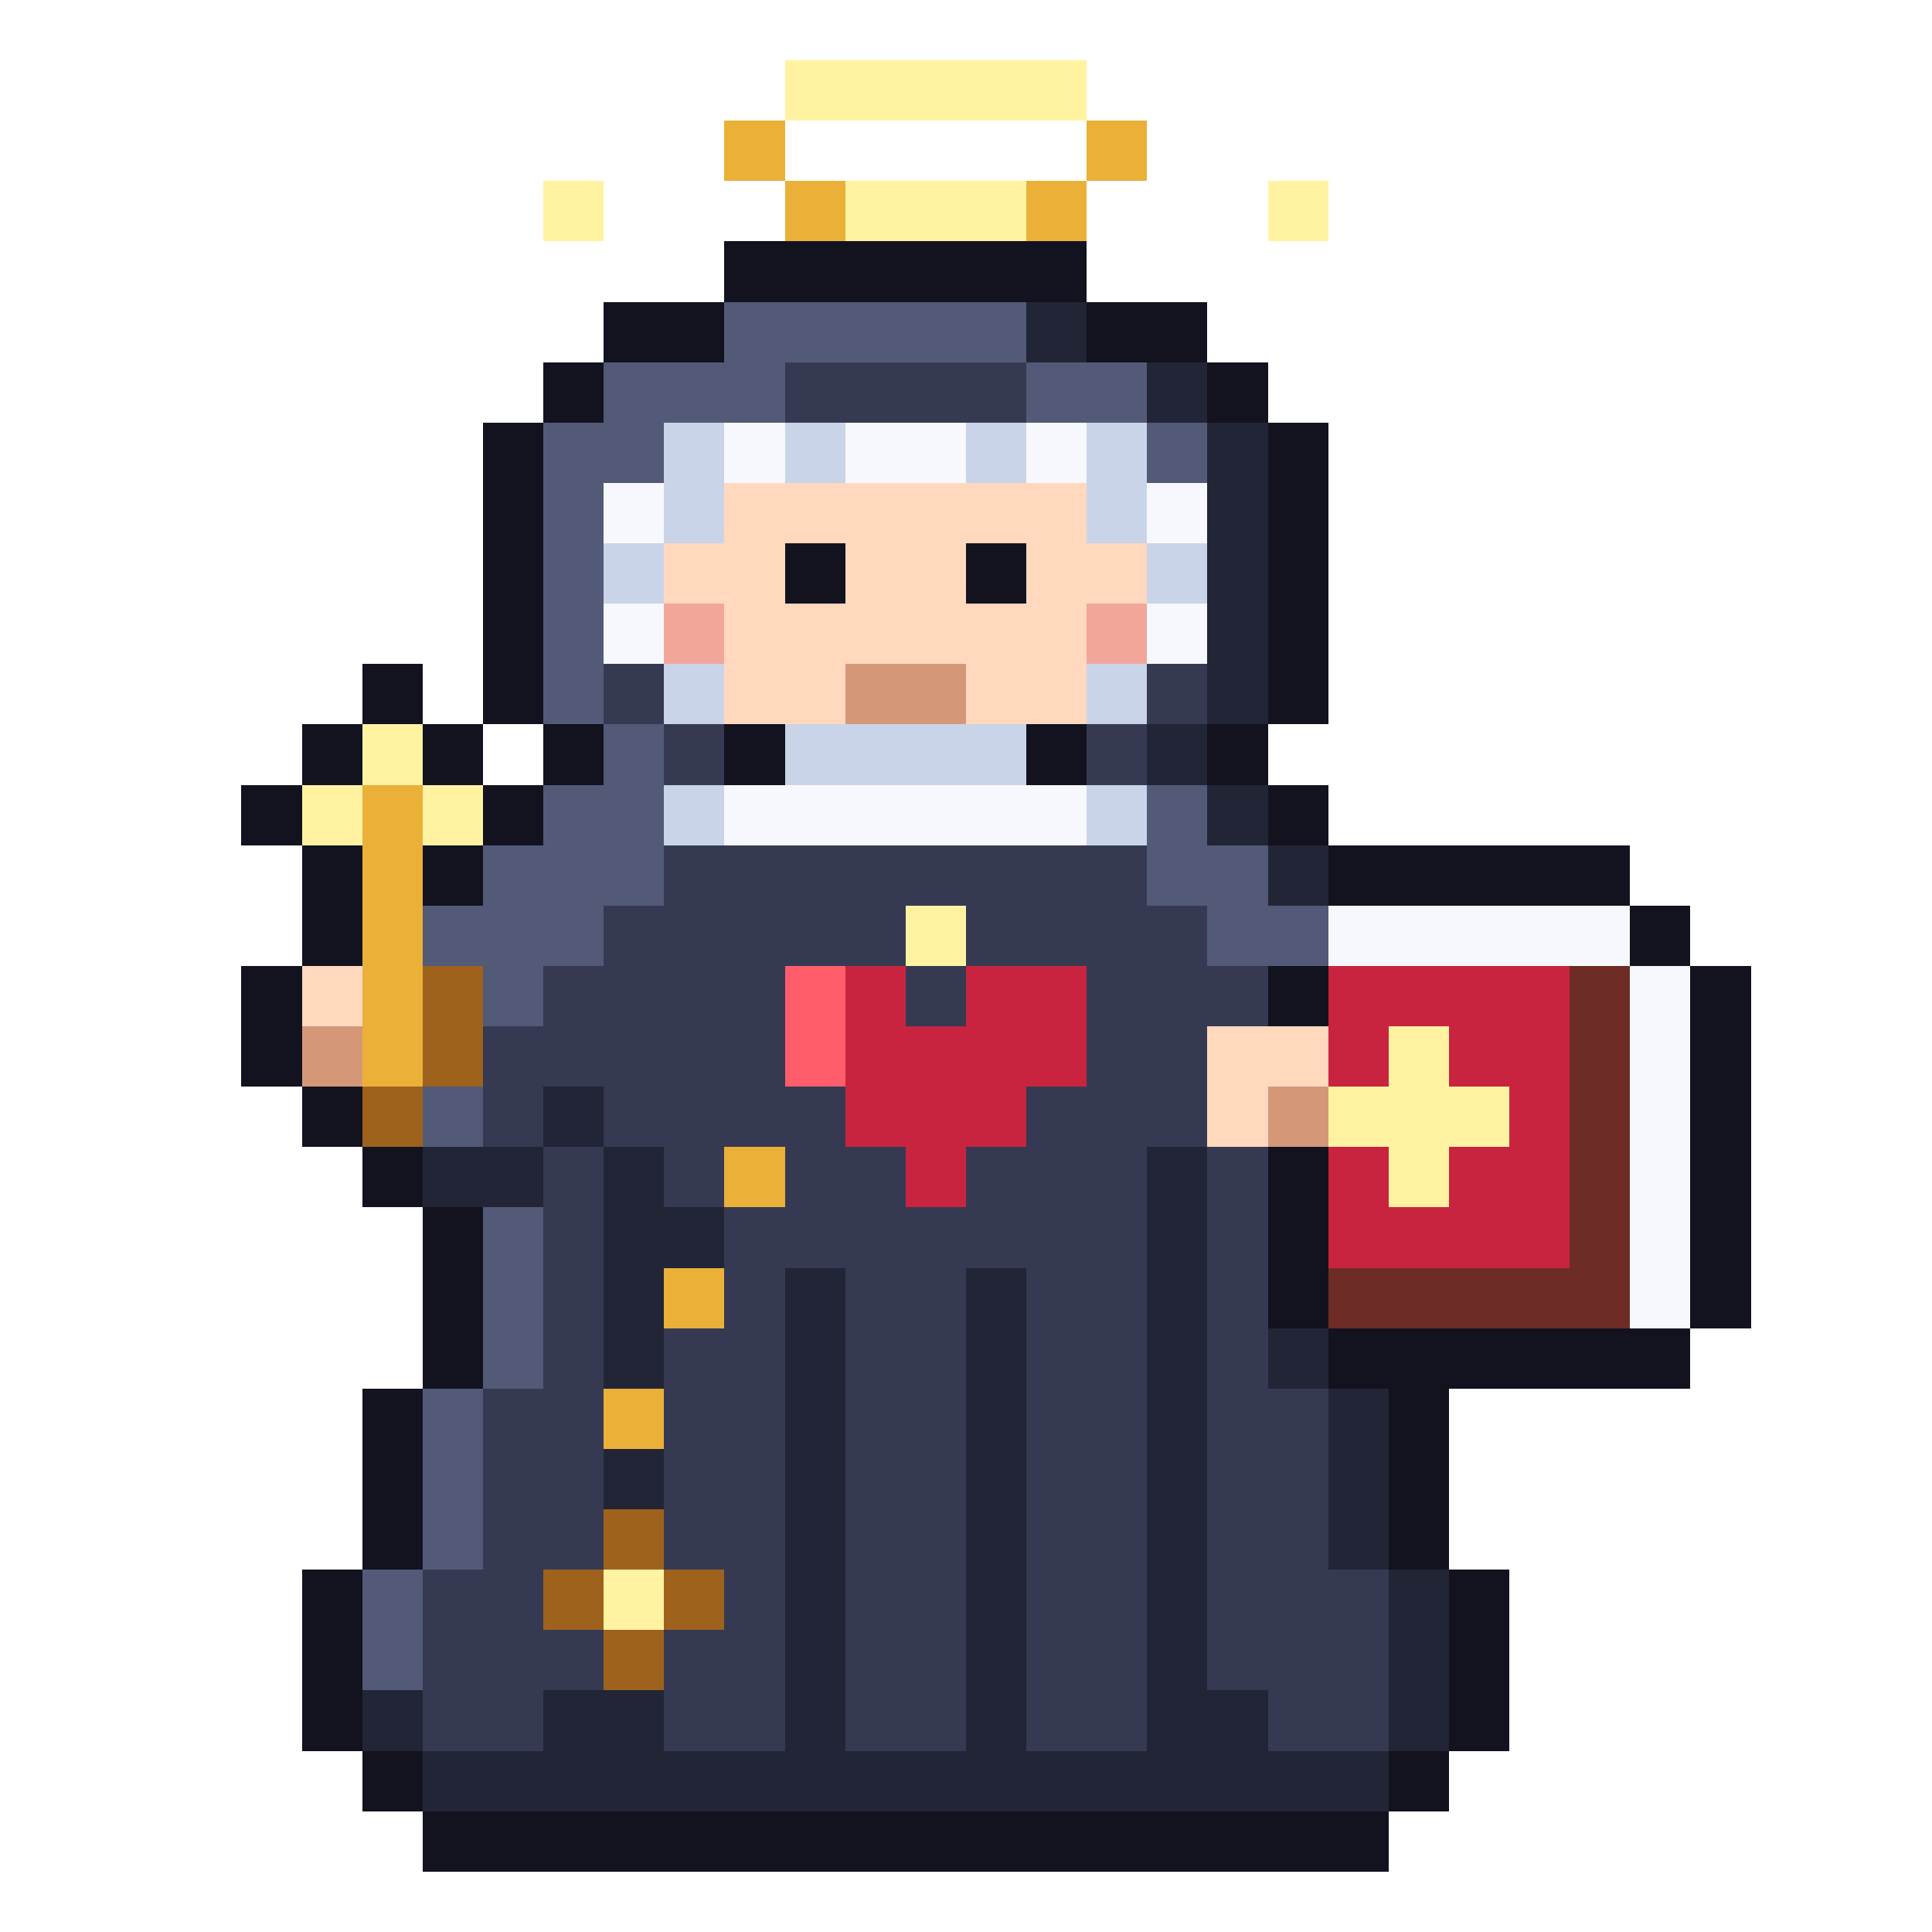
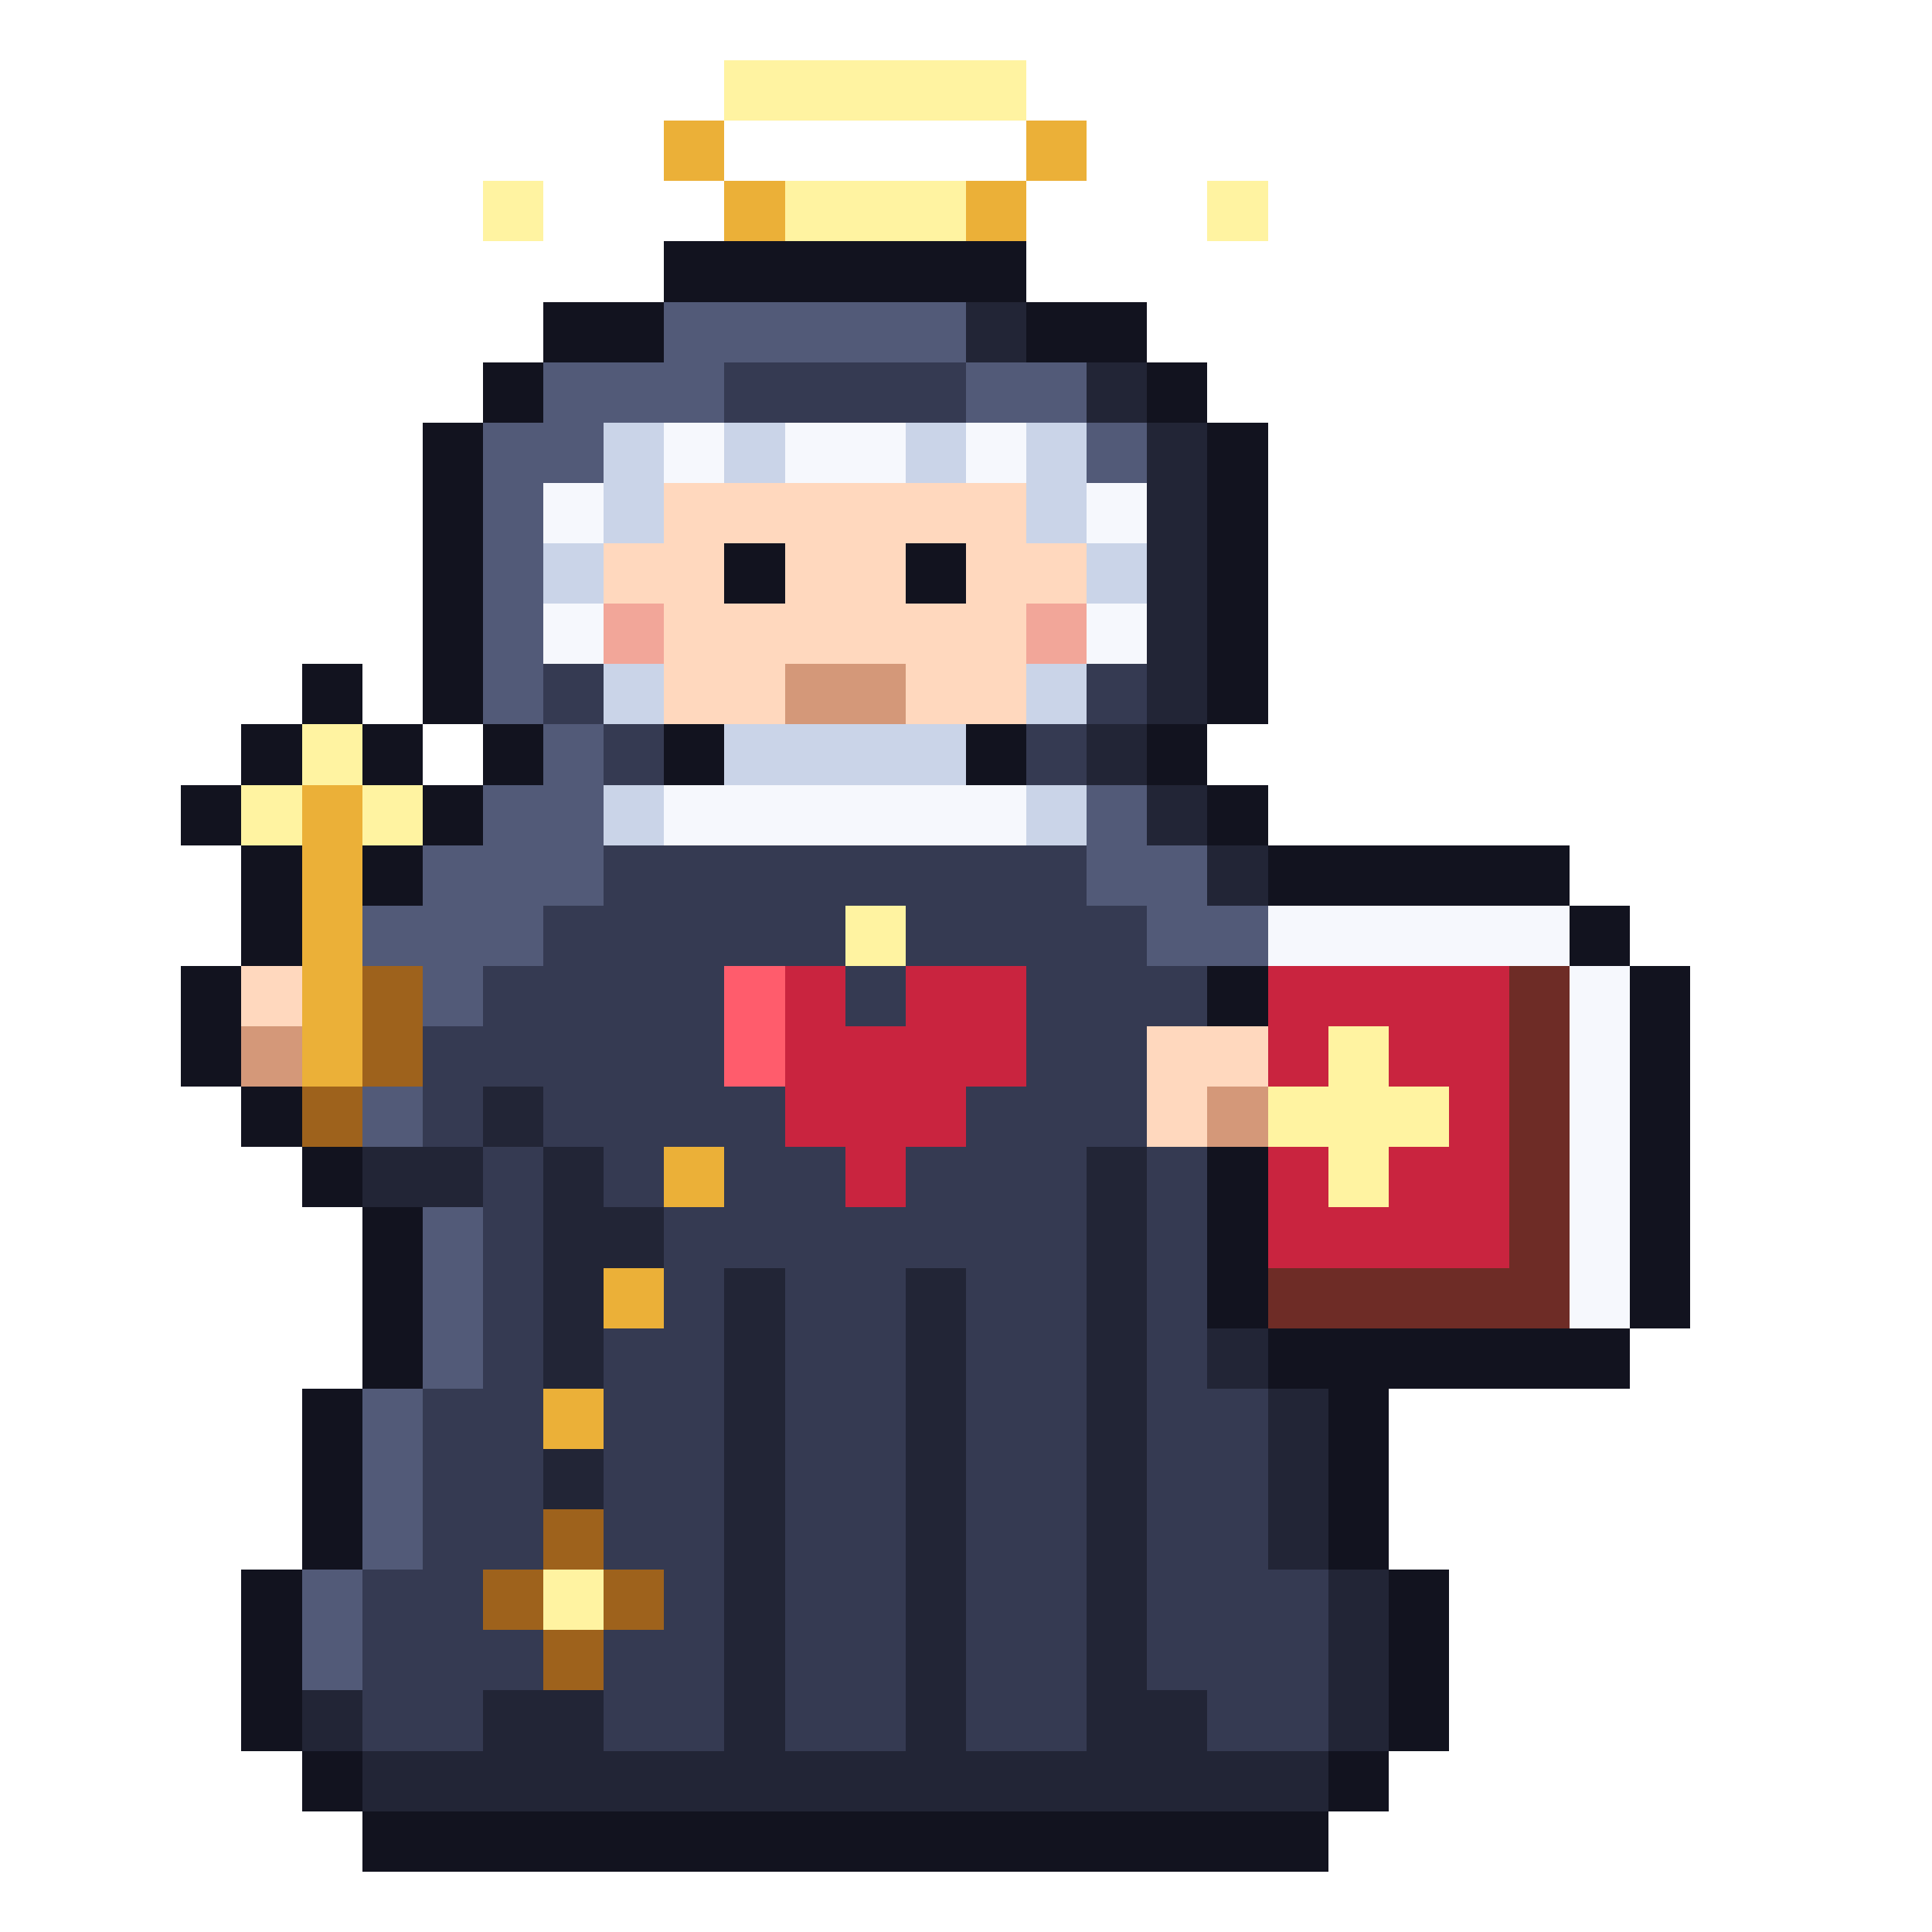
<svg xmlns="http://www.w3.org/2000/svg" viewBox="0 0 32 32" width="256" height="256" shape-rendering="crispEdges">
-   <rect x="13" y="1" width="5" height="1" fill="#fff3a1" />
-   <rect x="12" y="2" width="1" height="1" fill="#ebb038" />
-   <rect x="18" y="2" width="1" height="1" fill="#ebb038" />
-   <rect x="9" y="3" width="1" height="1" fill="#fff3a1" />
-   <rect x="13" y="3" width="1" height="1" fill="#ebb038" />
-   <rect x="14" y="3" width="3" height="1" fill="#fff3a1" />
-   <rect x="17" y="3" width="1" height="1" fill="#ebb038" />
-   <rect x="21" y="3" width="1" height="1" fill="#fff3a1" />
-   <rect x="12" y="4" width="6" height="1" fill="#12131f" />
-   <rect x="10" y="5" width="2" height="1" fill="#12131f" />
-   <rect x="12" y="5" width="5" height="1" fill="#525a78" />
-   <rect x="17" y="5" width="1" height="1" fill="#222536" />
-   <rect x="18" y="5" width="2" height="1" fill="#12131f" />
-   <rect x="9" y="6" width="1" height="1" fill="#12131f" />
-   <rect x="10" y="6" width="3" height="1" fill="#525a78" />
-   <rect x="13" y="6" width="4" height="1" fill="#353a52" />
-   <rect x="17" y="6" width="2" height="1" fill="#525a78" />
-   <rect x="19" y="6" width="1" height="1" fill="#222536" />
-   <rect x="20" y="6" width="1" height="1" fill="#12131f" />
-   <rect x="8" y="7" width="1" height="1" fill="#12131f" />
-   <rect x="9" y="7" width="2" height="1" fill="#525a78" />
-   <rect x="11" y="7" width="1" height="1" fill="#cad4e8" />
-   <rect x="12" y="7" width="1" height="1" fill="#f6f8fd" />
-   <rect x="13" y="7" width="1" height="1" fill="#cad4e8" />
-   <rect x="14" y="7" width="2" height="1" fill="#f6f8fd" />
-   <rect x="16" y="7" width="1" height="1" fill="#cad4e8" />
-   <rect x="17" y="7" width="1" height="1" fill="#f6f8fd" />
-   <rect x="18" y="7" width="1" height="1" fill="#cad4e8" />
-   <rect x="19" y="7" width="1" height="1" fill="#525a78" />
-   <rect x="20" y="7" width="1" height="1" fill="#222536" />
-   <rect x="21" y="7" width="1" height="1" fill="#12131f" />
-   <rect x="8" y="8" width="1" height="1" fill="#12131f" />
-   <rect x="9" y="8" width="1" height="1" fill="#525a78" />
-   <rect x="10" y="8" width="1" height="1" fill="#f6f8fd" />
-   <rect x="11" y="8" width="1" height="1" fill="#cad4e8" />
-   <rect x="12" y="8" width="6" height="1" fill="#ffd8be" />
-   <rect x="18" y="8" width="1" height="1" fill="#cad4e8" />
-   <rect x="19" y="8" width="1" height="1" fill="#f6f8fd" />
-   <rect x="20" y="8" width="1" height="1" fill="#222536" />
-   <rect x="21" y="8" width="1" height="1" fill="#12131f" />
-   <rect x="8" y="9" width="1" height="1" fill="#12131f" />
-   <rect x="9" y="9" width="1" height="1" fill="#525a78" />
-   <rect x="10" y="9" width="1" height="1" fill="#cad4e8" />
-   <rect x="11" y="9" width="2" height="1" fill="#ffd8be" />
-   <rect x="13" y="9" width="1" height="1" fill="#12131f" />
-   <rect x="14" y="9" width="2" height="1" fill="#ffd8be" />
-   <rect x="16" y="9" width="1" height="1" fill="#12131f" />
-   <rect x="17" y="9" width="2" height="1" fill="#ffd8be" />
-   <rect x="19" y="9" width="1" height="1" fill="#cad4e8" />
-   <rect x="20" y="9" width="1" height="1" fill="#222536" />
-   <rect x="21" y="9" width="1" height="1" fill="#12131f" />
-   <rect x="8" y="10" width="1" height="1" fill="#12131f" />
-   <rect x="9" y="10" width="1" height="1" fill="#525a78" />
-   <rect x="10" y="10" width="1" height="1" fill="#f6f8fd" />
-   <rect x="11" y="10" width="1" height="1" fill="#f2a699" />
-   <rect x="12" y="10" width="6" height="1" fill="#ffd8be" />
-   <rect x="18" y="10" width="1" height="1" fill="#f2a699" />
-   <rect x="19" y="10" width="1" height="1" fill="#f6f8fd" />
-   <rect x="20" y="10" width="1" height="1" fill="#222536" />
-   <rect x="21" y="10" width="1" height="1" fill="#12131f" />
-   <rect x="6" y="11" width="1" height="1" fill="#12131f" />
-   <rect x="8" y="11" width="1" height="1" fill="#12131f" />
-   <rect x="9" y="11" width="1" height="1" fill="#525a78" />
-   <rect x="10" y="11" width="1" height="1" fill="#353a52" />
-   <rect x="11" y="11" width="1" height="1" fill="#cad4e8" />
-   <rect x="12" y="11" width="2" height="1" fill="#ffd8be" />
-   <rect x="14" y="11" width="2" height="1" fill="#d49879" />
-   <rect x="16" y="11" width="2" height="1" fill="#ffd8be" />
-   <rect x="18" y="11" width="1" height="1" fill="#cad4e8" />
-   <rect x="19" y="11" width="1" height="1" fill="#353a52" />
-   <rect x="20" y="11" width="1" height="1" fill="#222536" />
-   <rect x="21" y="11" width="1" height="1" fill="#12131f" />
-   <rect x="5" y="12" width="1" height="1" fill="#12131f" />
-   <rect x="6" y="12" width="1" height="1" fill="#fff3a1" />
-   <rect x="7" y="12" width="1" height="1" fill="#12131f" />
-   <rect x="9" y="12" width="1" height="1" fill="#12131f" />
-   <rect x="10" y="12" width="1" height="1" fill="#525a78" />
-   <rect x="11" y="12" width="1" height="1" fill="#353a52" />
-   <rect x="12" y="12" width="1" height="1" fill="#12131f" />
-   <rect x="13" y="12" width="4" height="1" fill="#cad4e8" />
-   <rect x="17" y="12" width="1" height="1" fill="#12131f" />
-   <rect x="18" y="12" width="1" height="1" fill="#353a52" />
-   <rect x="19" y="12" width="1" height="1" fill="#222536" />
-   <rect x="20" y="12" width="1" height="1" fill="#12131f" />
-   <rect x="4" y="13" width="1" height="1" fill="#12131f" />
-   <rect x="5" y="13" width="1" height="1" fill="#fff3a1" />
-   <rect x="6" y="13" width="1" height="1" fill="#ebb038" />
-   <rect x="7" y="13" width="1" height="1" fill="#fff3a1" />
-   <rect x="8" y="13" width="1" height="1" fill="#12131f" />
-   <rect x="9" y="13" width="2" height="1" fill="#525a78" />
-   <rect x="11" y="13" width="1" height="1" fill="#cad4e8" />
-   <rect x="12" y="13" width="6" height="1" fill="#f6f8fd" />
-   <rect x="18" y="13" width="1" height="1" fill="#cad4e8" />
-   <rect x="19" y="13" width="1" height="1" fill="#525a78" />
-   <rect x="20" y="13" width="1" height="1" fill="#222536" />
-   <rect x="21" y="13" width="1" height="1" fill="#12131f" />
-   <rect x="5" y="14" width="1" height="1" fill="#12131f" />
-   <rect x="6" y="14" width="1" height="1" fill="#ebb038" />
-   <rect x="7" y="14" width="1" height="1" fill="#12131f" />
-   <rect x="8" y="14" width="3" height="1" fill="#525a78" />
-   <rect x="11" y="14" width="8" height="1" fill="#353a52" />
-   <rect x="19" y="14" width="2" height="1" fill="#525a78" />
-   <rect x="21" y="14" width="1" height="1" fill="#222536" />
-   <rect x="22" y="14" width="5" height="1" fill="#12131f" />
-   <rect x="5" y="15" width="1" height="1" fill="#12131f" />
-   <rect x="6" y="15" width="1" height="1" fill="#ebb038" />
-   <rect x="7" y="15" width="3" height="1" fill="#525a78" />
-   <rect x="10" y="15" width="5" height="1" fill="#353a52" />
-   <rect x="15" y="15" width="1" height="1" fill="#fff3a1" />
-   <rect x="16" y="15" width="4" height="1" fill="#353a52" />
-   <rect x="20" y="15" width="2" height="1" fill="#525a78" />
-   <rect x="22" y="15" width="5" height="1" fill="#f6f8fd" />
-   <rect x="27" y="15" width="1" height="1" fill="#12131f" />
-   <rect x="4" y="16" width="1" height="1" fill="#12131f" />
-   <rect x="5" y="16" width="1" height="1" fill="#ffd8be" />
-   <rect x="6" y="16" width="1" height="1" fill="#ebb038" />
-   <rect x="7" y="16" width="1" height="1" fill="#9e621c" />
-   <rect x="8" y="16" width="1" height="1" fill="#525a78" />
-   <rect x="9" y="16" width="4" height="1" fill="#353a52" />
-   <rect x="13" y="16" width="1" height="1" fill="#ff5c6c" />
-   <rect x="14" y="16" width="1" height="1" fill="#c9243f" />
-   <rect x="15" y="16" width="1" height="1" fill="#353a52" />
-   <rect x="16" y="16" width="2" height="1" fill="#c9243f" />
-   <rect x="18" y="16" width="3" height="1" fill="#353a52" />
-   <rect x="21" y="16" width="1" height="1" fill="#12131f" />
-   <rect x="22" y="16" width="4" height="1" fill="#c9243f" />
-   <rect x="26" y="16" width="1" height="1" fill="#6e2c26" />
-   <rect x="27" y="16" width="1" height="1" fill="#f6f8fd" />
-   <rect x="28" y="16" width="1" height="1" fill="#12131f" />
-   <rect x="4" y="17" width="1" height="1" fill="#12131f" />
-   <rect x="5" y="17" width="1" height="1" fill="#d49879" />
-   <rect x="6" y="17" width="1" height="1" fill="#ebb038" />
-   <rect x="7" y="17" width="1" height="1" fill="#9e621c" />
-   <rect x="8" y="17" width="5" height="1" fill="#353a52" />
-   <rect x="13" y="17" width="1" height="1" fill="#ff5c6c" />
-   <rect x="14" y="17" width="4" height="1" fill="#c9243f" />
-   <rect x="18" y="17" width="2" height="1" fill="#353a52" />
-   <rect x="20" y="17" width="2" height="1" fill="#ffd8be" />
-   <rect x="22" y="17" width="1" height="1" fill="#c9243f" />
-   <rect x="23" y="17" width="1" height="1" fill="#fff3a1" />
-   <rect x="24" y="17" width="2" height="1" fill="#c9243f" />
-   <rect x="26" y="17" width="1" height="1" fill="#6e2c26" />
-   <rect x="27" y="17" width="1" height="1" fill="#f6f8fd" />
-   <rect x="28" y="17" width="1" height="1" fill="#12131f" />
-   <rect x="5" y="18" width="1" height="1" fill="#12131f" />
-   <rect x="6" y="18" width="1" height="1" fill="#9e621c" />
-   <rect x="7" y="18" width="1" height="1" fill="#525a78" />
-   <rect x="8" y="18" width="1" height="1" fill="#353a52" />
-   <rect x="9" y="18" width="1" height="1" fill="#222536" />
-   <rect x="10" y="18" width="4" height="1" fill="#353a52" />
-   <rect x="14" y="18" width="3" height="1" fill="#c9243f" />
-   <rect x="17" y="18" width="3" height="1" fill="#353a52" />
-   <rect x="20" y="18" width="1" height="1" fill="#ffd8be" />
-   <rect x="21" y="18" width="1" height="1" fill="#d49879" />
-   <rect x="22" y="18" width="3" height="1" fill="#fff3a1" />
-   <rect x="25" y="18" width="1" height="1" fill="#c9243f" />
-   <rect x="26" y="18" width="1" height="1" fill="#6e2c26" />
-   <rect x="27" y="18" width="1" height="1" fill="#f6f8fd" />
-   <rect x="28" y="18" width="1" height="1" fill="#12131f" />
-   <rect x="6" y="19" width="1" height="1" fill="#12131f" />
-   <rect x="7" y="19" width="2" height="1" fill="#222536" />
-   <rect x="9" y="19" width="1" height="1" fill="#353a52" />
-   <rect x="10" y="19" width="1" height="1" fill="#222536" />
-   <rect x="11" y="19" width="1" height="1" fill="#353a52" />
-   <rect x="12" y="19" width="1" height="1" fill="#ebb038" />
-   <rect x="13" y="19" width="2" height="1" fill="#353a52" />
-   <rect x="15" y="19" width="1" height="1" fill="#c9243f" />
-   <rect x="16" y="19" width="3" height="1" fill="#353a52" />
-   <rect x="19" y="19" width="1" height="1" fill="#222536" />
-   <rect x="20" y="19" width="1" height="1" fill="#353a52" />
-   <rect x="21" y="19" width="1" height="1" fill="#12131f" />
-   <rect x="22" y="19" width="1" height="1" fill="#c9243f" />
-   <rect x="23" y="19" width="1" height="1" fill="#fff3a1" />
-   <rect x="24" y="19" width="2" height="1" fill="#c9243f" />
-   <rect x="26" y="19" width="1" height="1" fill="#6e2c26" />
-   <rect x="27" y="19" width="1" height="1" fill="#f6f8fd" />
-   <rect x="28" y="19" width="1" height="1" fill="#12131f" />
-   <rect x="7" y="20" width="1" height="1" fill="#12131f" />
-   <rect x="8" y="20" width="1" height="1" fill="#525a78" />
-   <rect x="9" y="20" width="1" height="1" fill="#353a52" />
-   <rect x="10" y="20" width="2" height="1" fill="#222536" />
-   <rect x="12" y="20" width="7" height="1" fill="#353a52" />
-   <rect x="19" y="20" width="1" height="1" fill="#222536" />
-   <rect x="20" y="20" width="1" height="1" fill="#353a52" />
-   <rect x="21" y="20" width="1" height="1" fill="#12131f" />
-   <rect x="22" y="20" width="4" height="1" fill="#c9243f" />
-   <rect x="26" y="20" width="1" height="1" fill="#6e2c26" />
-   <rect x="27" y="20" width="1" height="1" fill="#f6f8fd" />
-   <rect x="28" y="20" width="1" height="1" fill="#12131f" />
-   <rect x="7" y="21" width="1" height="1" fill="#12131f" />
-   <rect x="8" y="21" width="1" height="1" fill="#525a78" />
-   <rect x="9" y="21" width="1" height="1" fill="#353a52" />
-   <rect x="10" y="21" width="1" height="1" fill="#222536" />
-   <rect x="11" y="21" width="1" height="1" fill="#ebb038" />
-   <rect x="12" y="21" width="1" height="1" fill="#353a52" />
-   <rect x="13" y="21" width="1" height="1" fill="#222536" />
-   <rect x="14" y="21" width="2" height="1" fill="#353a52" />
-   <rect x="16" y="21" width="1" height="1" fill="#222536" />
-   <rect x="17" y="21" width="2" height="1" fill="#353a52" />
-   <rect x="19" y="21" width="1" height="1" fill="#222536" />
-   <rect x="20" y="21" width="1" height="1" fill="#353a52" />
-   <rect x="21" y="21" width="1" height="1" fill="#12131f" />
-   <rect x="22" y="21" width="5" height="1" fill="#6e2c26" />
-   <rect x="27" y="21" width="1" height="1" fill="#f6f8fd" />
-   <rect x="28" y="21" width="1" height="1" fill="#12131f" />
-   <rect x="7" y="22" width="1" height="1" fill="#12131f" />
-   <rect x="8" y="22" width="1" height="1" fill="#525a78" />
-   <rect x="9" y="22" width="1" height="1" fill="#353a52" />
-   <rect x="10" y="22" width="1" height="1" fill="#222536" />
-   <rect x="11" y="22" width="2" height="1" fill="#353a52" />
-   <rect x="13" y="22" width="1" height="1" fill="#222536" />
-   <rect x="14" y="22" width="2" height="1" fill="#353a52" />
-   <rect x="16" y="22" width="1" height="1" fill="#222536" />
-   <rect x="17" y="22" width="2" height="1" fill="#353a52" />
-   <rect x="19" y="22" width="1" height="1" fill="#222536" />
-   <rect x="20" y="22" width="1" height="1" fill="#353a52" />
-   <rect x="21" y="22" width="1" height="1" fill="#222536" />
-   <rect x="22" y="22" width="6" height="1" fill="#12131f" />
-   <rect x="6" y="23" width="1" height="1" fill="#12131f" />
-   <rect x="7" y="23" width="1" height="1" fill="#525a78" />
-   <rect x="8" y="23" width="2" height="1" fill="#353a52" />
-   <rect x="10" y="23" width="1" height="1" fill="#ebb038" />
-   <rect x="11" y="23" width="2" height="1" fill="#353a52" />
-   <rect x="13" y="23" width="1" height="1" fill="#222536" />
-   <rect x="14" y="23" width="2" height="1" fill="#353a52" />
-   <rect x="16" y="23" width="1" height="1" fill="#222536" />
-   <rect x="17" y="23" width="2" height="1" fill="#353a52" />
-   <rect x="19" y="23" width="1" height="1" fill="#222536" />
-   <rect x="20" y="23" width="2" height="1" fill="#353a52" />
-   <rect x="22" y="23" width="1" height="1" fill="#222536" />
-   <rect x="23" y="23" width="1" height="1" fill="#12131f" />
-   <rect x="6" y="24" width="1" height="1" fill="#12131f" />
-   <rect x="7" y="24" width="1" height="1" fill="#525a78" />
-   <rect x="8" y="24" width="2" height="1" fill="#353a52" />
-   <rect x="10" y="24" width="1" height="1" fill="#222536" />
-   <rect x="11" y="24" width="2" height="1" fill="#353a52" />
-   <rect x="13" y="24" width="1" height="1" fill="#222536" />
-   <rect x="14" y="24" width="2" height="1" fill="#353a52" />
-   <rect x="16" y="24" width="1" height="1" fill="#222536" />
-   <rect x="17" y="24" width="2" height="1" fill="#353a52" />
-   <rect x="19" y="24" width="1" height="1" fill="#222536" />
-   <rect x="20" y="24" width="2" height="1" fill="#353a52" />
-   <rect x="22" y="24" width="1" height="1" fill="#222536" />
-   <rect x="23" y="24" width="1" height="1" fill="#12131f" />
-   <rect x="6" y="25" width="1" height="1" fill="#12131f" />
-   <rect x="7" y="25" width="1" height="1" fill="#525a78" />
-   <rect x="8" y="25" width="2" height="1" fill="#353a52" />
-   <rect x="10" y="25" width="1" height="1" fill="#9e621c" />
-   <rect x="11" y="25" width="2" height="1" fill="#353a52" />
-   <rect x="13" y="25" width="1" height="1" fill="#222536" />
-   <rect x="14" y="25" width="2" height="1" fill="#353a52" />
-   <rect x="16" y="25" width="1" height="1" fill="#222536" />
-   <rect x="17" y="25" width="2" height="1" fill="#353a52" />
-   <rect x="19" y="25" width="1" height="1" fill="#222536" />
-   <rect x="20" y="25" width="2" height="1" fill="#353a52" />
-   <rect x="22" y="25" width="1" height="1" fill="#222536" />
-   <rect x="23" y="25" width="1" height="1" fill="#12131f" />
-   <rect x="5" y="26" width="1" height="1" fill="#12131f" />
-   <rect x="6" y="26" width="1" height="1" fill="#525a78" />
-   <rect x="7" y="26" width="2" height="1" fill="#353a52" />
-   <rect x="9" y="26" width="1" height="1" fill="#9e621c" />
-   <rect x="10" y="26" width="1" height="1" fill="#fff3a1" />
-   <rect x="11" y="26" width="1" height="1" fill="#9e621c" />
-   <rect x="12" y="26" width="1" height="1" fill="#353a52" />
-   <rect x="13" y="26" width="1" height="1" fill="#222536" />
-   <rect x="14" y="26" width="2" height="1" fill="#353a52" />
-   <rect x="16" y="26" width="1" height="1" fill="#222536" />
-   <rect x="17" y="26" width="2" height="1" fill="#353a52" />
-   <rect x="19" y="26" width="1" height="1" fill="#222536" />
-   <rect x="20" y="26" width="3" height="1" fill="#353a52" />
-   <rect x="23" y="26" width="1" height="1" fill="#222536" />
-   <rect x="24" y="26" width="1" height="1" fill="#12131f" />
-   <rect x="5" y="27" width="1" height="1" fill="#12131f" />
-   <rect x="6" y="27" width="1" height="1" fill="#525a78" />
-   <rect x="7" y="27" width="3" height="1" fill="#353a52" />
-   <rect x="10" y="27" width="1" height="1" fill="#9e621c" />
-   <rect x="11" y="27" width="2" height="1" fill="#353a52" />
-   <rect x="13" y="27" width="1" height="1" fill="#222536" />
-   <rect x="14" y="27" width="2" height="1" fill="#353a52" />
-   <rect x="16" y="27" width="1" height="1" fill="#222536" />
-   <rect x="17" y="27" width="2" height="1" fill="#353a52" />
-   <rect x="19" y="27" width="1" height="1" fill="#222536" />
-   <rect x="20" y="27" width="3" height="1" fill="#353a52" />
-   <rect x="23" y="27" width="1" height="1" fill="#222536" />
-   <rect x="24" y="27" width="1" height="1" fill="#12131f" />
-   <rect x="5" y="28" width="1" height="1" fill="#12131f" />
-   <rect x="6" y="28" width="1" height="1" fill="#222536" />
-   <rect x="7" y="28" width="2" height="1" fill="#353a52" />
-   <rect x="9" y="28" width="2" height="1" fill="#222536" />
-   <rect x="11" y="28" width="2" height="1" fill="#353a52" />
-   <rect x="13" y="28" width="1" height="1" fill="#222536" />
-   <rect x="14" y="28" width="2" height="1" fill="#353a52" />
-   <rect x="16" y="28" width="1" height="1" fill="#222536" />
-   <rect x="17" y="28" width="2" height="1" fill="#353a52" />
-   <rect x="19" y="28" width="2" height="1" fill="#222536" />
-   <rect x="21" y="28" width="2" height="1" fill="#353a52" />
-   <rect x="23" y="28" width="1" height="1" fill="#222536" />
-   <rect x="24" y="28" width="1" height="1" fill="#12131f" />
-   <rect x="6" y="29" width="1" height="1" fill="#12131f" />
-   <rect x="7" y="29" width="16" height="1" fill="#222536" />
-   <rect x="23" y="29" width="1" height="1" fill="#12131f" />
-   <rect x="7" y="30" width="16" height="1" fill="#12131f" />
+   <rect x="12" y="1" width="5" height="1" fill="#fff3a1" />
+   <rect x="11" y="2" width="1" height="1" fill="#ebb038" />
+   <rect x="17" y="2" width="1" height="1" fill="#ebb038" />
+   <rect x="8" y="3" width="1" height="1" fill="#fff3a1" />
+   <rect x="12" y="3" width="1" height="1" fill="#ebb038" />
+   <rect x="13" y="3" width="3" height="1" fill="#fff3a1" />
+   <rect x="16" y="3" width="1" height="1" fill="#ebb038" />
+   <rect x="20" y="3" width="1" height="1" fill="#fff3a1" />
+   <rect x="11" y="4" width="6" height="1" fill="#12131f" />
+   <rect x="9" y="5" width="2" height="1" fill="#12131f" />
+   <rect x="11" y="5" width="5" height="1" fill="#525a78" />
+   <rect x="16" y="5" width="1" height="1" fill="#222536" />
+   <rect x="17" y="5" width="2" height="1" fill="#12131f" />
+   <rect x="8" y="6" width="1" height="1" fill="#12131f" />
+   <rect x="9" y="6" width="3" height="1" fill="#525a78" />
+   <rect x="12" y="6" width="4" height="1" fill="#353a52" />
+   <rect x="16" y="6" width="2" height="1" fill="#525a78" />
+   <rect x="18" y="6" width="1" height="1" fill="#222536" />
+   <rect x="19" y="6" width="1" height="1" fill="#12131f" />
+   <rect x="7" y="7" width="1" height="1" fill="#12131f" />
+   <rect x="8" y="7" width="2" height="1" fill="#525a78" />
+   <rect x="10" y="7" width="1" height="1" fill="#cad4e8" />
+   <rect x="11" y="7" width="1" height="1" fill="#f6f8fd" />
+   <rect x="12" y="7" width="1" height="1" fill="#cad4e8" />
+   <rect x="13" y="7" width="2" height="1" fill="#f6f8fd" />
+   <rect x="15" y="7" width="1" height="1" fill="#cad4e8" />
+   <rect x="16" y="7" width="1" height="1" fill="#f6f8fd" />
+   <rect x="17" y="7" width="1" height="1" fill="#cad4e8" />
+   <rect x="18" y="7" width="1" height="1" fill="#525a78" />
+   <rect x="19" y="7" width="1" height="1" fill="#222536" />
+   <rect x="20" y="7" width="1" height="1" fill="#12131f" />
+   <rect x="7" y="8" width="1" height="1" fill="#12131f" />
+   <rect x="8" y="8" width="1" height="1" fill="#525a78" />
+   <rect x="9" y="8" width="1" height="1" fill="#f6f8fd" />
+   <rect x="10" y="8" width="1" height="1" fill="#cad4e8" />
+   <rect x="11" y="8" width="6" height="1" fill="#ffd8be" />
+   <rect x="17" y="8" width="1" height="1" fill="#cad4e8" />
+   <rect x="18" y="8" width="1" height="1" fill="#f6f8fd" />
+   <rect x="19" y="8" width="1" height="1" fill="#222536" />
+   <rect x="20" y="8" width="1" height="1" fill="#12131f" />
+   <rect x="7" y="9" width="1" height="1" fill="#12131f" />
+   <rect x="8" y="9" width="1" height="1" fill="#525a78" />
+   <rect x="9" y="9" width="1" height="1" fill="#cad4e8" />
+   <rect x="10" y="9" width="2" height="1" fill="#ffd8be" />
+   <rect x="12" y="9" width="1" height="1" fill="#12131f" />
+   <rect x="13" y="9" width="2" height="1" fill="#ffd8be" />
+   <rect x="15" y="9" width="1" height="1" fill="#12131f" />
+   <rect x="16" y="9" width="2" height="1" fill="#ffd8be" />
+   <rect x="18" y="9" width="1" height="1" fill="#cad4e8" />
+   <rect x="19" y="9" width="1" height="1" fill="#222536" />
+   <rect x="20" y="9" width="1" height="1" fill="#12131f" />
+   <rect x="7" y="10" width="1" height="1" fill="#12131f" />
+   <rect x="8" y="10" width="1" height="1" fill="#525a78" />
+   <rect x="9" y="10" width="1" height="1" fill="#f6f8fd" />
+   <rect x="10" y="10" width="1" height="1" fill="#f2a699" />
+   <rect x="11" y="10" width="6" height="1" fill="#ffd8be" />
+   <rect x="17" y="10" width="1" height="1" fill="#f2a699" />
+   <rect x="18" y="10" width="1" height="1" fill="#f6f8fd" />
+   <rect x="19" y="10" width="1" height="1" fill="#222536" />
+   <rect x="20" y="10" width="1" height="1" fill="#12131f" />
+   <rect x="5" y="11" width="1" height="1" fill="#12131f" />
+   <rect x="7" y="11" width="1" height="1" fill="#12131f" />
+   <rect x="8" y="11" width="1" height="1" fill="#525a78" />
+   <rect x="9" y="11" width="1" height="1" fill="#353a52" />
+   <rect x="10" y="11" width="1" height="1" fill="#cad4e8" />
+   <rect x="11" y="11" width="2" height="1" fill="#ffd8be" />
+   <rect x="13" y="11" width="2" height="1" fill="#d49879" />
+   <rect x="15" y="11" width="2" height="1" fill="#ffd8be" />
+   <rect x="17" y="11" width="1" height="1" fill="#cad4e8" />
+   <rect x="18" y="11" width="1" height="1" fill="#353a52" />
+   <rect x="19" y="11" width="1" height="1" fill="#222536" />
+   <rect x="20" y="11" width="1" height="1" fill="#12131f" />
+   <rect x="4" y="12" width="1" height="1" fill="#12131f" />
+   <rect x="5" y="12" width="1" height="1" fill="#fff3a1" />
+   <rect x="6" y="12" width="1" height="1" fill="#12131f" />
+   <rect x="8" y="12" width="1" height="1" fill="#12131f" />
+   <rect x="9" y="12" width="1" height="1" fill="#525a78" />
+   <rect x="10" y="12" width="1" height="1" fill="#353a52" />
+   <rect x="11" y="12" width="1" height="1" fill="#12131f" />
+   <rect x="12" y="12" width="4" height="1" fill="#cad4e8" />
+   <rect x="16" y="12" width="1" height="1" fill="#12131f" />
+   <rect x="17" y="12" width="1" height="1" fill="#353a52" />
+   <rect x="18" y="12" width="1" height="1" fill="#222536" />
+   <rect x="19" y="12" width="1" height="1" fill="#12131f" />
+   <rect x="3" y="13" width="1" height="1" fill="#12131f" />
+   <rect x="4" y="13" width="1" height="1" fill="#fff3a1" />
+   <rect x="5" y="13" width="1" height="1" fill="#ebb038" />
+   <rect x="6" y="13" width="1" height="1" fill="#fff3a1" />
+   <rect x="7" y="13" width="1" height="1" fill="#12131f" />
+   <rect x="8" y="13" width="2" height="1" fill="#525a78" />
+   <rect x="10" y="13" width="1" height="1" fill="#cad4e8" />
+   <rect x="11" y="13" width="6" height="1" fill="#f6f8fd" />
+   <rect x="17" y="13" width="1" height="1" fill="#cad4e8" />
+   <rect x="18" y="13" width="1" height="1" fill="#525a78" />
+   <rect x="19" y="13" width="1" height="1" fill="#222536" />
+   <rect x="20" y="13" width="1" height="1" fill="#12131f" />
+   <rect x="4" y="14" width="1" height="1" fill="#12131f" />
+   <rect x="5" y="14" width="1" height="1" fill="#ebb038" />
+   <rect x="6" y="14" width="1" height="1" fill="#12131f" />
+   <rect x="7" y="14" width="3" height="1" fill="#525a78" />
+   <rect x="10" y="14" width="8" height="1" fill="#353a52" />
+   <rect x="18" y="14" width="2" height="1" fill="#525a78" />
+   <rect x="20" y="14" width="1" height="1" fill="#222536" />
+   <rect x="21" y="14" width="5" height="1" fill="#12131f" />
+   <rect x="4" y="15" width="1" height="1" fill="#12131f" />
+   <rect x="5" y="15" width="1" height="1" fill="#ebb038" />
+   <rect x="6" y="15" width="3" height="1" fill="#525a78" />
+   <rect x="9" y="15" width="5" height="1" fill="#353a52" />
+   <rect x="14" y="15" width="1" height="1" fill="#fff3a1" />
+   <rect x="15" y="15" width="4" height="1" fill="#353a52" />
+   <rect x="19" y="15" width="2" height="1" fill="#525a78" />
+   <rect x="21" y="15" width="5" height="1" fill="#f6f8fd" />
+   <rect x="26" y="15" width="1" height="1" fill="#12131f" />
+   <rect x="3" y="16" width="1" height="1" fill="#12131f" />
+   <rect x="4" y="16" width="1" height="1" fill="#ffd8be" />
+   <rect x="5" y="16" width="1" height="1" fill="#ebb038" />
+   <rect x="6" y="16" width="1" height="1" fill="#9e621c" />
+   <rect x="7" y="16" width="1" height="1" fill="#525a78" />
+   <rect x="8" y="16" width="4" height="1" fill="#353a52" />
+   <rect x="12" y="16" width="1" height="1" fill="#ff5c6c" />
+   <rect x="13" y="16" width="1" height="1" fill="#c9243f" />
+   <rect x="14" y="16" width="1" height="1" fill="#353a52" />
+   <rect x="15" y="16" width="2" height="1" fill="#c9243f" />
+   <rect x="17" y="16" width="3" height="1" fill="#353a52" />
+   <rect x="20" y="16" width="1" height="1" fill="#12131f" />
+   <rect x="21" y="16" width="4" height="1" fill="#c9243f" />
+   <rect x="25" y="16" width="1" height="1" fill="#6e2c26" />
+   <rect x="26" y="16" width="1" height="1" fill="#f6f8fd" />
+   <rect x="27" y="16" width="1" height="1" fill="#12131f" />
+   <rect x="3" y="17" width="1" height="1" fill="#12131f" />
+   <rect x="4" y="17" width="1" height="1" fill="#d49879" />
+   <rect x="5" y="17" width="1" height="1" fill="#ebb038" />
+   <rect x="6" y="17" width="1" height="1" fill="#9e621c" />
+   <rect x="7" y="17" width="5" height="1" fill="#353a52" />
+   <rect x="12" y="17" width="1" height="1" fill="#ff5c6c" />
+   <rect x="13" y="17" width="4" height="1" fill="#c9243f" />
+   <rect x="17" y="17" width="2" height="1" fill="#353a52" />
+   <rect x="19" y="17" width="2" height="1" fill="#ffd8be" />
+   <rect x="21" y="17" width="1" height="1" fill="#c9243f" />
+   <rect x="22" y="17" width="1" height="1" fill="#fff3a1" />
+   <rect x="23" y="17" width="2" height="1" fill="#c9243f" />
+   <rect x="25" y="17" width="1" height="1" fill="#6e2c26" />
+   <rect x="26" y="17" width="1" height="1" fill="#f6f8fd" />
+   <rect x="27" y="17" width="1" height="1" fill="#12131f" />
+   <rect x="4" y="18" width="1" height="1" fill="#12131f" />
+   <rect x="5" y="18" width="1" height="1" fill="#9e621c" />
+   <rect x="6" y="18" width="1" height="1" fill="#525a78" />
+   <rect x="7" y="18" width="1" height="1" fill="#353a52" />
+   <rect x="8" y="18" width="1" height="1" fill="#222536" />
+   <rect x="9" y="18" width="4" height="1" fill="#353a52" />
+   <rect x="13" y="18" width="3" height="1" fill="#c9243f" />
+   <rect x="16" y="18" width="3" height="1" fill="#353a52" />
+   <rect x="19" y="18" width="1" height="1" fill="#ffd8be" />
+   <rect x="20" y="18" width="1" height="1" fill="#d49879" />
+   <rect x="21" y="18" width="3" height="1" fill="#fff3a1" />
+   <rect x="24" y="18" width="1" height="1" fill="#c9243f" />
+   <rect x="25" y="18" width="1" height="1" fill="#6e2c26" />
+   <rect x="26" y="18" width="1" height="1" fill="#f6f8fd" />
+   <rect x="27" y="18" width="1" height="1" fill="#12131f" />
+   <rect x="5" y="19" width="1" height="1" fill="#12131f" />
+   <rect x="6" y="19" width="2" height="1" fill="#222536" />
+   <rect x="8" y="19" width="1" height="1" fill="#353a52" />
+   <rect x="9" y="19" width="1" height="1" fill="#222536" />
+   <rect x="10" y="19" width="1" height="1" fill="#353a52" />
+   <rect x="11" y="19" width="1" height="1" fill="#ebb038" />
+   <rect x="12" y="19" width="2" height="1" fill="#353a52" />
+   <rect x="14" y="19" width="1" height="1" fill="#c9243f" />
+   <rect x="15" y="19" width="3" height="1" fill="#353a52" />
+   <rect x="18" y="19" width="1" height="1" fill="#222536" />
+   <rect x="19" y="19" width="1" height="1" fill="#353a52" />
+   <rect x="20" y="19" width="1" height="1" fill="#12131f" />
+   <rect x="21" y="19" width="1" height="1" fill="#c9243f" />
+   <rect x="22" y="19" width="1" height="1" fill="#fff3a1" />
+   <rect x="23" y="19" width="2" height="1" fill="#c9243f" />
+   <rect x="25" y="19" width="1" height="1" fill="#6e2c26" />
+   <rect x="26" y="19" width="1" height="1" fill="#f6f8fd" />
+   <rect x="27" y="19" width="1" height="1" fill="#12131f" />
+   <rect x="6" y="20" width="1" height="1" fill="#12131f" />
+   <rect x="7" y="20" width="1" height="1" fill="#525a78" />
+   <rect x="8" y="20" width="1" height="1" fill="#353a52" />
+   <rect x="9" y="20" width="2" height="1" fill="#222536" />
+   <rect x="11" y="20" width="7" height="1" fill="#353a52" />
+   <rect x="18" y="20" width="1" height="1" fill="#222536" />
+   <rect x="19" y="20" width="1" height="1" fill="#353a52" />
+   <rect x="20" y="20" width="1" height="1" fill="#12131f" />
+   <rect x="21" y="20" width="4" height="1" fill="#c9243f" />
+   <rect x="25" y="20" width="1" height="1" fill="#6e2c26" />
+   <rect x="26" y="20" width="1" height="1" fill="#f6f8fd" />
+   <rect x="27" y="20" width="1" height="1" fill="#12131f" />
+   <rect x="6" y="21" width="1" height="1" fill="#12131f" />
+   <rect x="7" y="21" width="1" height="1" fill="#525a78" />
+   <rect x="8" y="21" width="1" height="1" fill="#353a52" />
+   <rect x="9" y="21" width="1" height="1" fill="#222536" />
+   <rect x="10" y="21" width="1" height="1" fill="#ebb038" />
+   <rect x="11" y="21" width="1" height="1" fill="#353a52" />
+   <rect x="12" y="21" width="1" height="1" fill="#222536" />
+   <rect x="13" y="21" width="2" height="1" fill="#353a52" />
+   <rect x="15" y="21" width="1" height="1" fill="#222536" />
+   <rect x="16" y="21" width="2" height="1" fill="#353a52" />
+   <rect x="18" y="21" width="1" height="1" fill="#222536" />
+   <rect x="19" y="21" width="1" height="1" fill="#353a52" />
+   <rect x="20" y="21" width="1" height="1" fill="#12131f" />
+   <rect x="21" y="21" width="5" height="1" fill="#6e2c26" />
+   <rect x="26" y="21" width="1" height="1" fill="#f6f8fd" />
+   <rect x="27" y="21" width="1" height="1" fill="#12131f" />
+   <rect x="6" y="22" width="1" height="1" fill="#12131f" />
+   <rect x="7" y="22" width="1" height="1" fill="#525a78" />
+   <rect x="8" y="22" width="1" height="1" fill="#353a52" />
+   <rect x="9" y="22" width="1" height="1" fill="#222536" />
+   <rect x="10" y="22" width="2" height="1" fill="#353a52" />
+   <rect x="12" y="22" width="1" height="1" fill="#222536" />
+   <rect x="13" y="22" width="2" height="1" fill="#353a52" />
+   <rect x="15" y="22" width="1" height="1" fill="#222536" />
+   <rect x="16" y="22" width="2" height="1" fill="#353a52" />
+   <rect x="18" y="22" width="1" height="1" fill="#222536" />
+   <rect x="19" y="22" width="1" height="1" fill="#353a52" />
+   <rect x="20" y="22" width="1" height="1" fill="#222536" />
+   <rect x="21" y="22" width="6" height="1" fill="#12131f" />
+   <rect x="5" y="23" width="1" height="1" fill="#12131f" />
+   <rect x="6" y="23" width="1" height="1" fill="#525a78" />
+   <rect x="7" y="23" width="2" height="1" fill="#353a52" />
+   <rect x="9" y="23" width="1" height="1" fill="#ebb038" />
+   <rect x="10" y="23" width="2" height="1" fill="#353a52" />
+   <rect x="12" y="23" width="1" height="1" fill="#222536" />
+   <rect x="13" y="23" width="2" height="1" fill="#353a52" />
+   <rect x="15" y="23" width="1" height="1" fill="#222536" />
+   <rect x="16" y="23" width="2" height="1" fill="#353a52" />
+   <rect x="18" y="23" width="1" height="1" fill="#222536" />
+   <rect x="19" y="23" width="2" height="1" fill="#353a52" />
+   <rect x="21" y="23" width="1" height="1" fill="#222536" />
+   <rect x="22" y="23" width="1" height="1" fill="#12131f" />
+   <rect x="5" y="24" width="1" height="1" fill="#12131f" />
+   <rect x="6" y="24" width="1" height="1" fill="#525a78" />
+   <rect x="7" y="24" width="2" height="1" fill="#353a52" />
+   <rect x="9" y="24" width="1" height="1" fill="#222536" />
+   <rect x="10" y="24" width="2" height="1" fill="#353a52" />
+   <rect x="12" y="24" width="1" height="1" fill="#222536" />
+   <rect x="13" y="24" width="2" height="1" fill="#353a52" />
+   <rect x="15" y="24" width="1" height="1" fill="#222536" />
+   <rect x="16" y="24" width="2" height="1" fill="#353a52" />
+   <rect x="18" y="24" width="1" height="1" fill="#222536" />
+   <rect x="19" y="24" width="2" height="1" fill="#353a52" />
+   <rect x="21" y="24" width="1" height="1" fill="#222536" />
+   <rect x="22" y="24" width="1" height="1" fill="#12131f" />
+   <rect x="5" y="25" width="1" height="1" fill="#12131f" />
+   <rect x="6" y="25" width="1" height="1" fill="#525a78" />
+   <rect x="7" y="25" width="2" height="1" fill="#353a52" />
+   <rect x="9" y="25" width="1" height="1" fill="#9e621c" />
+   <rect x="10" y="25" width="2" height="1" fill="#353a52" />
+   <rect x="12" y="25" width="1" height="1" fill="#222536" />
+   <rect x="13" y="25" width="2" height="1" fill="#353a52" />
+   <rect x="15" y="25" width="1" height="1" fill="#222536" />
+   <rect x="16" y="25" width="2" height="1" fill="#353a52" />
+   <rect x="18" y="25" width="1" height="1" fill="#222536" />
+   <rect x="19" y="25" width="2" height="1" fill="#353a52" />
+   <rect x="21" y="25" width="1" height="1" fill="#222536" />
+   <rect x="22" y="25" width="1" height="1" fill="#12131f" />
+   <rect x="4" y="26" width="1" height="1" fill="#12131f" />
+   <rect x="5" y="26" width="1" height="1" fill="#525a78" />
+   <rect x="6" y="26" width="2" height="1" fill="#353a52" />
+   <rect x="8" y="26" width="1" height="1" fill="#9e621c" />
+   <rect x="9" y="26" width="1" height="1" fill="#fff3a1" />
+   <rect x="10" y="26" width="1" height="1" fill="#9e621c" />
+   <rect x="11" y="26" width="1" height="1" fill="#353a52" />
+   <rect x="12" y="26" width="1" height="1" fill="#222536" />
+   <rect x="13" y="26" width="2" height="1" fill="#353a52" />
+   <rect x="15" y="26" width="1" height="1" fill="#222536" />
+   <rect x="16" y="26" width="2" height="1" fill="#353a52" />
+   <rect x="18" y="26" width="1" height="1" fill="#222536" />
+   <rect x="19" y="26" width="3" height="1" fill="#353a52" />
+   <rect x="22" y="26" width="1" height="1" fill="#222536" />
+   <rect x="23" y="26" width="1" height="1" fill="#12131f" />
+   <rect x="4" y="27" width="1" height="1" fill="#12131f" />
+   <rect x="5" y="27" width="1" height="1" fill="#525a78" />
+   <rect x="6" y="27" width="3" height="1" fill="#353a52" />
+   <rect x="9" y="27" width="1" height="1" fill="#9e621c" />
+   <rect x="10" y="27" width="2" height="1" fill="#353a52" />
+   <rect x="12" y="27" width="1" height="1" fill="#222536" />
+   <rect x="13" y="27" width="2" height="1" fill="#353a52" />
+   <rect x="15" y="27" width="1" height="1" fill="#222536" />
+   <rect x="16" y="27" width="2" height="1" fill="#353a52" />
+   <rect x="18" y="27" width="1" height="1" fill="#222536" />
+   <rect x="19" y="27" width="3" height="1" fill="#353a52" />
+   <rect x="22" y="27" width="1" height="1" fill="#222536" />
+   <rect x="23" y="27" width="1" height="1" fill="#12131f" />
+   <rect x="4" y="28" width="1" height="1" fill="#12131f" />
+   <rect x="5" y="28" width="1" height="1" fill="#222536" />
+   <rect x="6" y="28" width="2" height="1" fill="#353a52" />
+   <rect x="8" y="28" width="2" height="1" fill="#222536" />
+   <rect x="10" y="28" width="2" height="1" fill="#353a52" />
+   <rect x="12" y="28" width="1" height="1" fill="#222536" />
+   <rect x="13" y="28" width="2" height="1" fill="#353a52" />
+   <rect x="15" y="28" width="1" height="1" fill="#222536" />
+   <rect x="16" y="28" width="2" height="1" fill="#353a52" />
+   <rect x="18" y="28" width="2" height="1" fill="#222536" />
+   <rect x="20" y="28" width="2" height="1" fill="#353a52" />
+   <rect x="22" y="28" width="1" height="1" fill="#222536" />
+   <rect x="23" y="28" width="1" height="1" fill="#12131f" />
+   <rect x="5" y="29" width="1" height="1" fill="#12131f" />
+   <rect x="6" y="29" width="16" height="1" fill="#222536" />
+   <rect x="22" y="29" width="1" height="1" fill="#12131f" />
+   <rect x="6" y="30" width="16" height="1" fill="#12131f" />
</svg>
